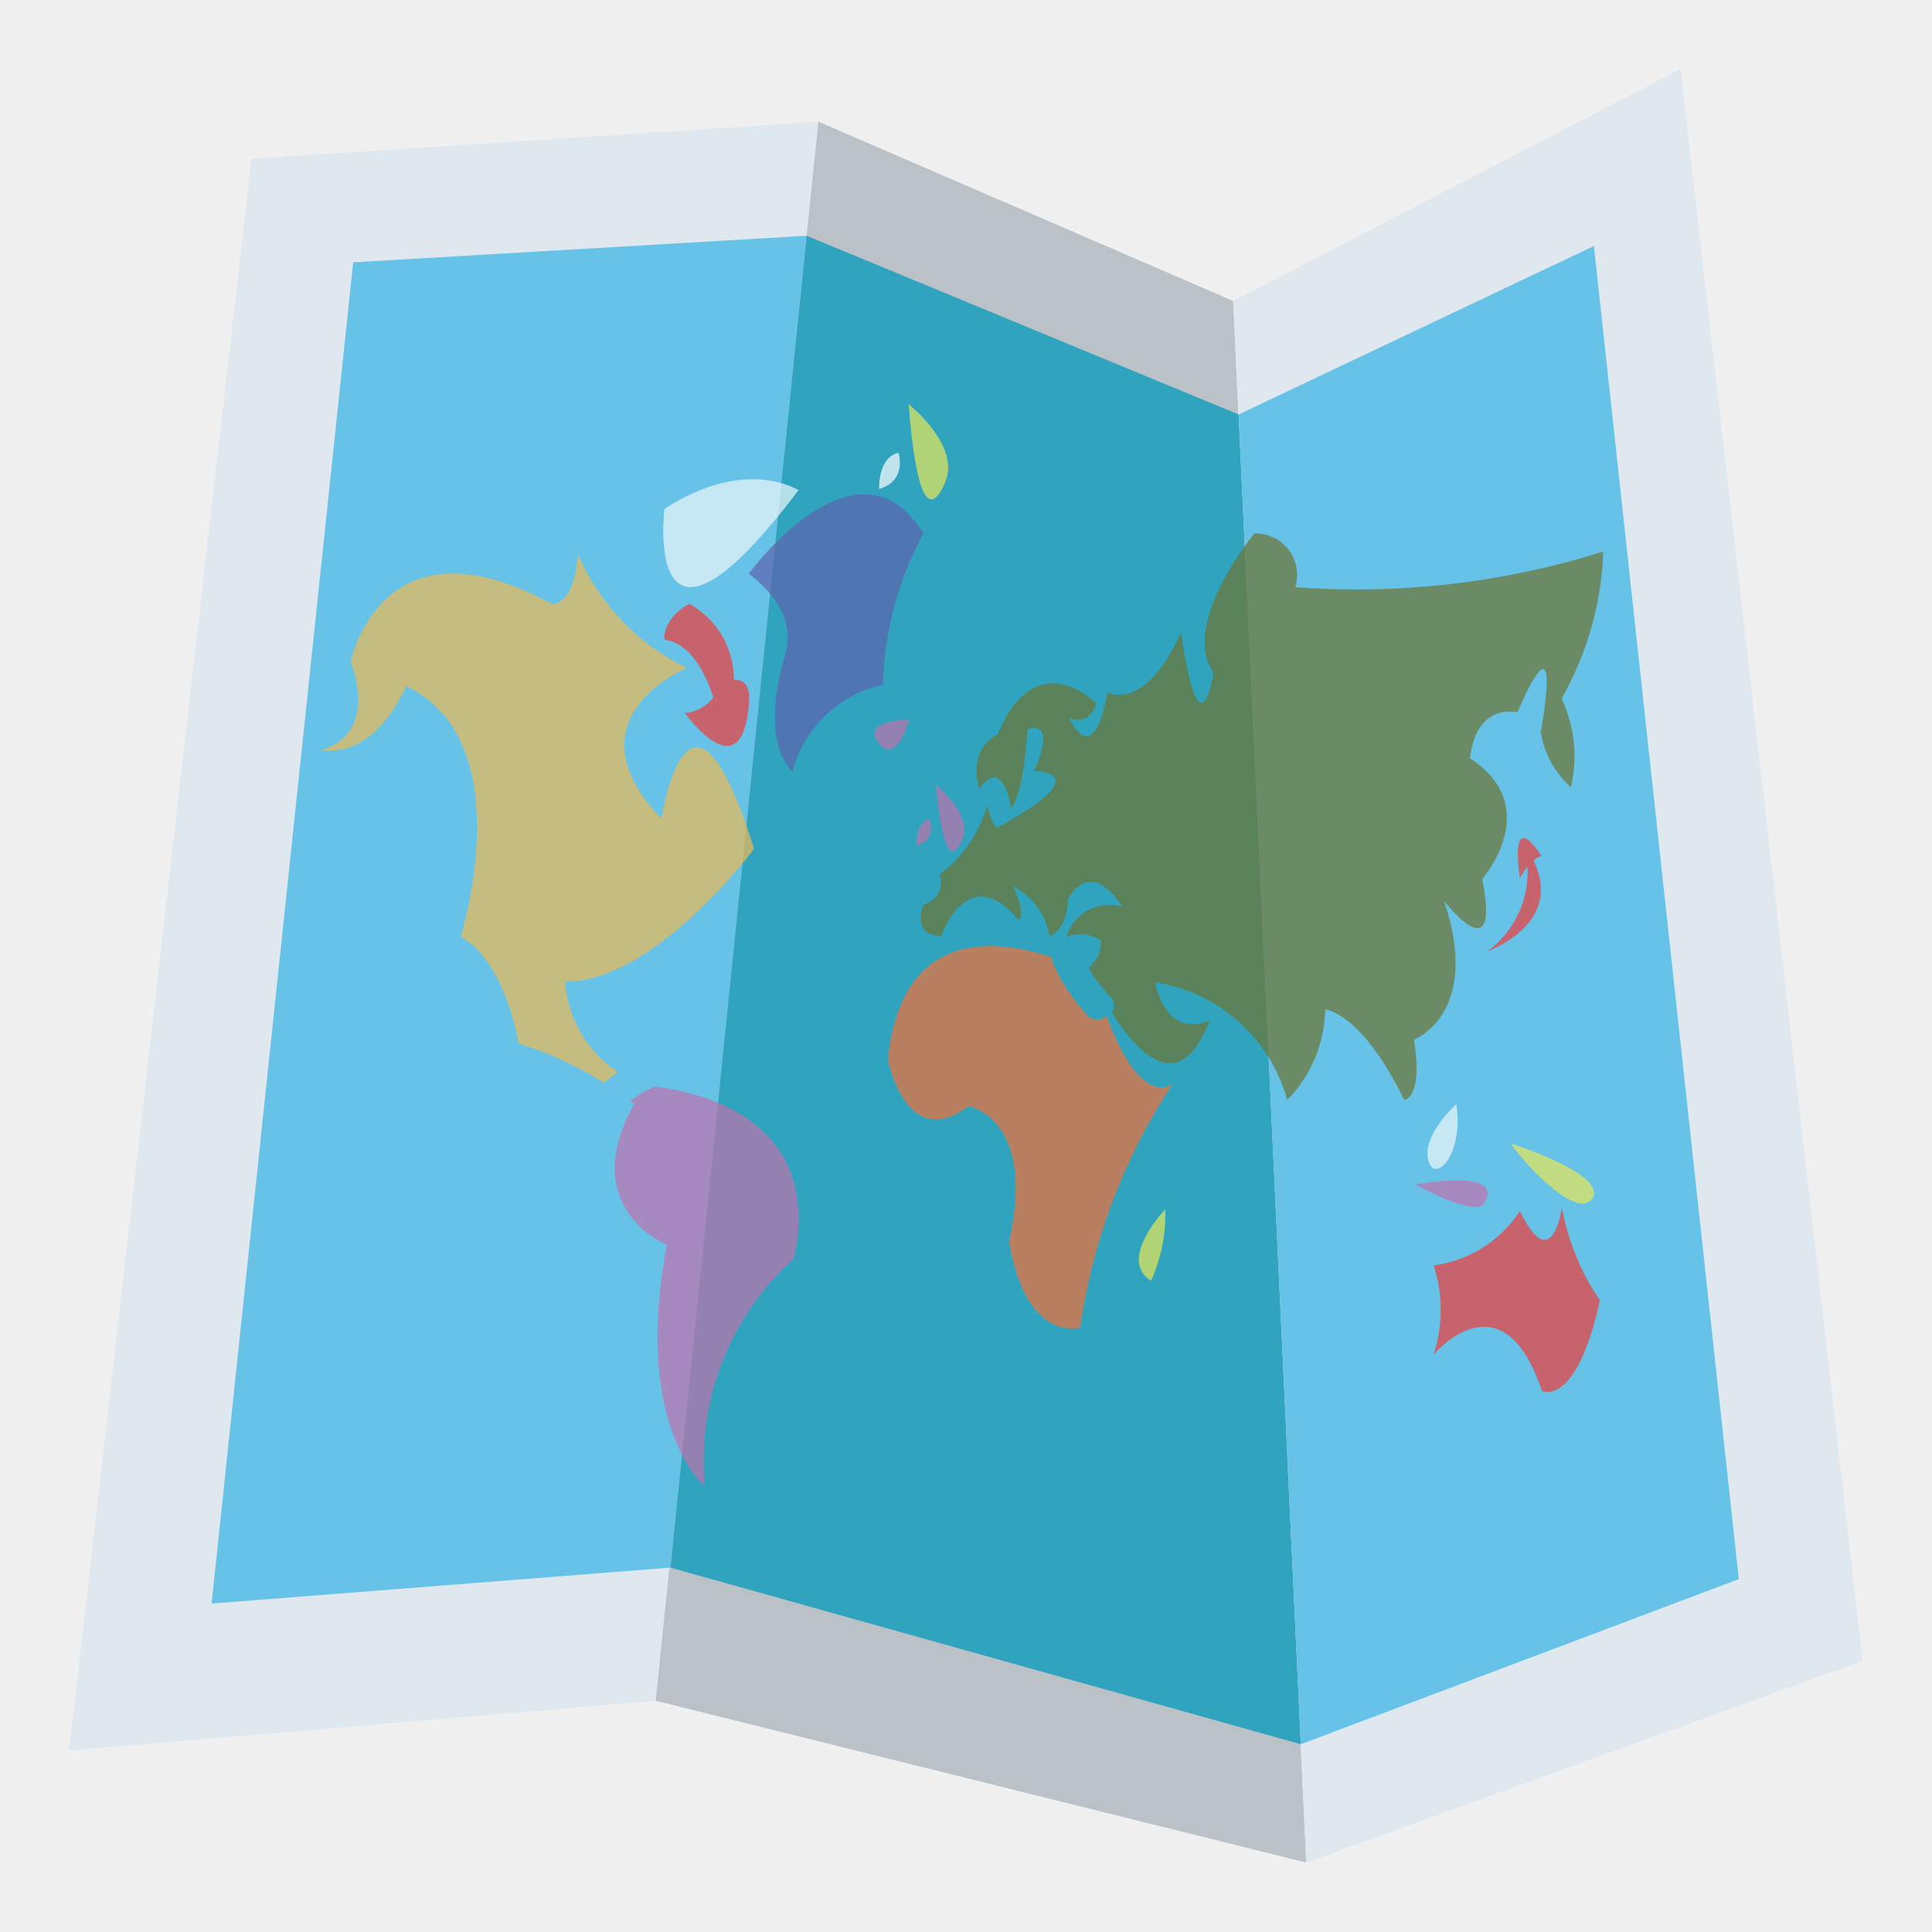
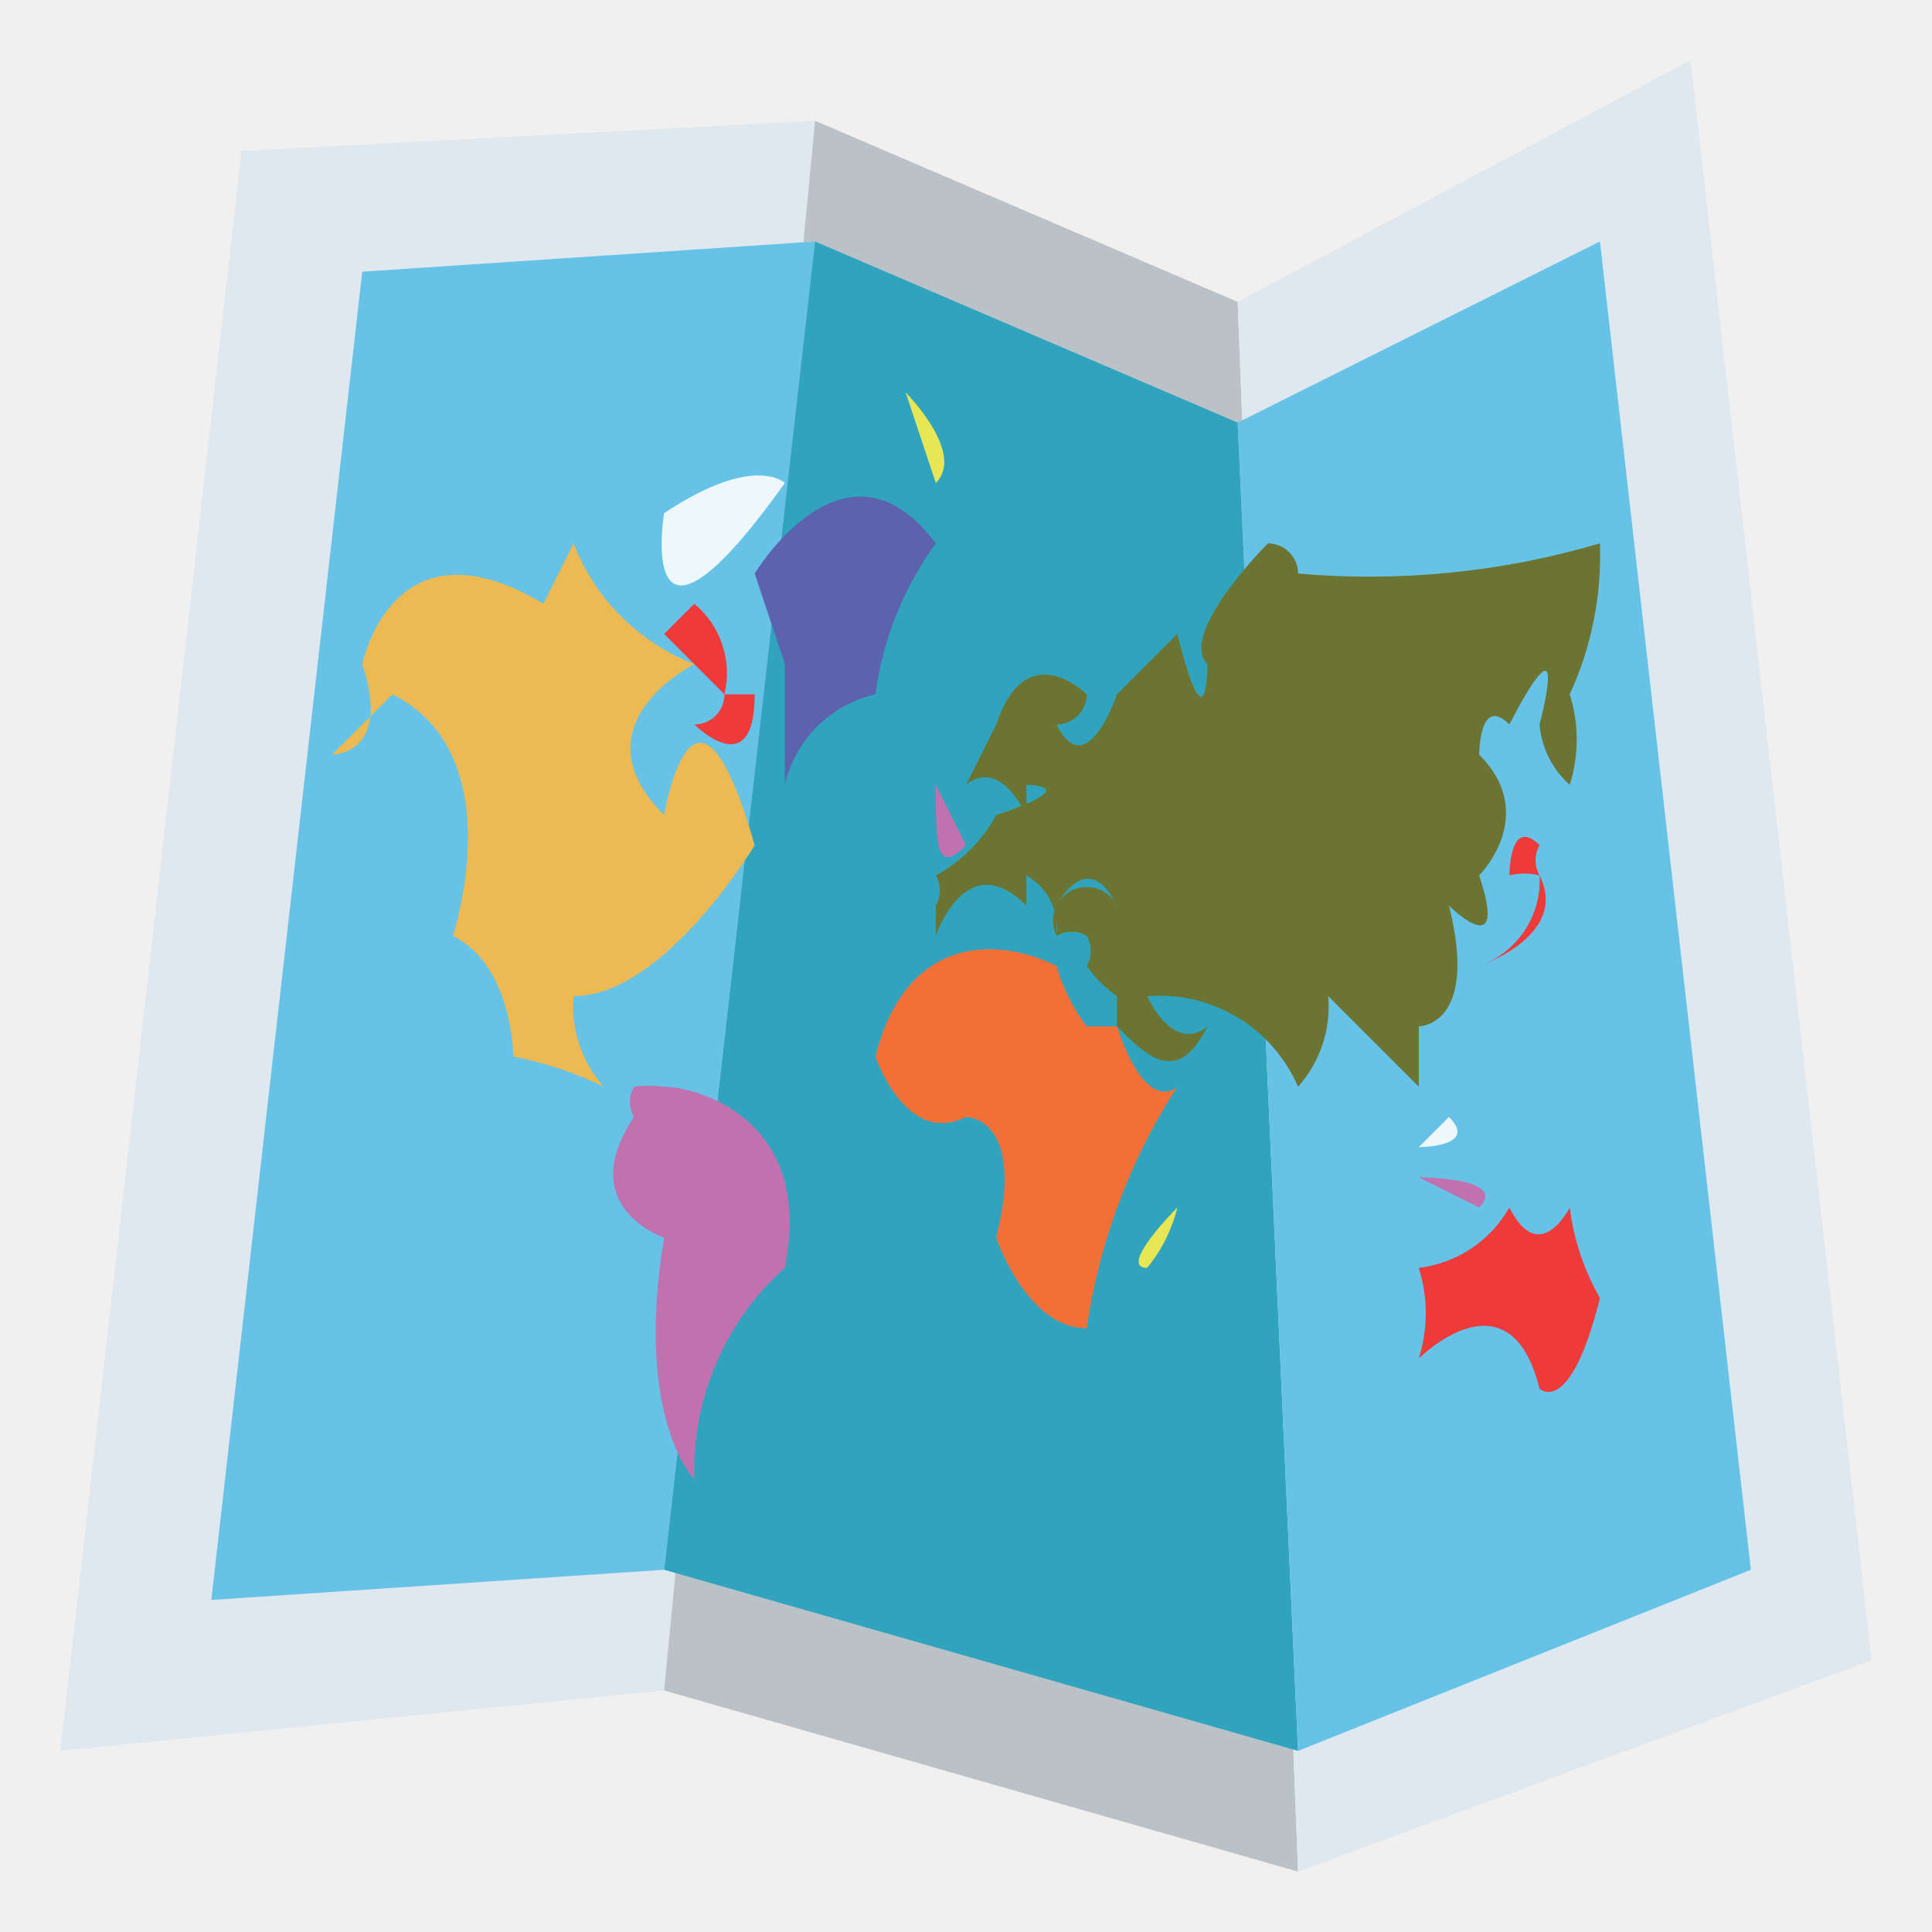
<svg xmlns="http://www.w3.org/2000/svg" id="Layer_1" data-name="Layer 1" viewBox="0 0 64 64">
  <defs>
-     <style>.cls-1{fill:#dee8ee;}.cls-2{fill:#bac2c7;}.cls-3{fill:#67c2e7;}.cls-4{fill:#30a4bf;}.cls-5{opacity:0.7;}.cls-6{fill:#c171ad;}.cls-7{fill:#ecb952;}.cls-8{fill:#eef8fb;}.cls-9{fill:#5c63ac;}.cls-10{fill:#f27037;}.cls-11{fill:#6c7431;}.cls-12{fill:#e7e755;}.cls-13{fill:#ee3a39;}.cls-14{fill:#fff;}</style>
+     <style>
+       .cls-1{fill:#dee8ee}.cls-3{fill:#67c2e7}.cls-6{fill:#c171ad}.cls-8{fill:#eef8fb}.cls-12{fill:#e7e755}.cls-13{fill:#ee3a39}
+     </style>
  </defs>
-   <polygon class="cls-1" points="21.72 56.34 2.29 57.99 8.33 5.26 27.11 4.03 21.72 56.34" />
-   <polygon class="cls-2" points="43.27 61.7 21.72 56.34 27.11 4.03 40.85 9.97 43.27 61.7" />
-   <polygon class="cls-1" points="61.7 55.02 43.27 61.7 40.85 9.97 55.67 2.29 61.7 55.02" />
-   <polygon class="cls-3" points="22.21 51.93 7.01 53.12 11.7 8.69 26.72 7.81 22.21 51.93" />
-   <polygon class="cls-4" points="43.09 57.78 22.21 51.93 26.72 7.81 41.03 13.73 43.09 57.78" />
-   <polygon class="cls-3" points="57.6 52.31 43.09 57.78 41.03 13.73 52.8 8.15 57.6 52.31" />
-   <g class="cls-5">
-     <path class="cls-6" d="M21.67,36a3.51,3.51,0,0,0-.79.47.71.71,0,0,0,.13.09c-1.93,3.47,1.08,4.68,1.08,4.68-1.15,6,1.26,8,1.26,8a9,9,0,0,1,2.95-7.55C27.31,37,23,36.13,21.67,36Z" />
-     <path class="cls-7" d="M20.48,35.52a3.9,3.9,0,0,1-1.76-3c3,0,6.26-4.4,6.26-4.4-2.17-6.94-3.07-1-3.07-1-3.19-3.32.84-5,.84-5a7.44,7.44,0,0,1-3.61-3.77c-.12,1.74-.85,1.66-.85,1.66-5.65-3.09-6.67,1.89-6.67,1.89.9,2.64-1,2.94-1,2.94,1.87.3,2.83-2.11,2.83-2.11,3.85,1.81,1.81,8.3,1.81,8.3,1.5.83,1.92,3.54,1.92,3.54A11.6,11.6,0,0,1,20,35.87,5.07,5.07,0,0,1,20.48,35.52Z" />
-     <path class="cls-8" d="M26.45,16.24s-1.73-1.14-4.44.62C22,16.86,21.28,23.08,26.45,16.24Z" />
-     <path class="cls-9" d="M30.59,17.67C28.37,14.11,24.81,19,24.81,19c1.26,1,1.43,1.92,1.19,2.72-.87,2.94.25,3.84.25,3.84a4,4,0,0,1,3-2.88A11.11,11.11,0,0,1,30.59,17.67Z" />
-     <path class="cls-10" d="M36.66,33.66a.47.47,0,0,1-.61,0A6.2,6.2,0,0,1,34.92,32a.42.42,0,0,1-.06-.28c-1.64-.57-5-1.14-5.45,3.39,0,0,.63,3.11,2.67,1.53,0,0,2.26.39,1.35,4.47,0,0,.36,3.17,2.35,2.88a19.63,19.63,0,0,1,3.07-8.09S37.82,36.82,36.66,33.66Z" />
-     <path class="cls-11" d="M53.11,18.27a27.15,27.15,0,0,1-10.2,1.18,1.38,1.38,0,0,0-1.36-1.78s-2.48,3-1.35,4.62c0,0-.45,2.95-1.08-1.35,0,0-1,2.54-2.44,2,0,0-.38,2.58-1.26.85a.62.62,0,0,0,.88-.51s-2-2-3.25,1.05c0,0-1,.37-.61,1.81,0,0,.7-1.19,1.06.62,0,0,.38-.28.54-2.6,0,0,1-.45.22,1.38,0,0,2.22,0-1.21,1.87,0,0-.19,0-.34-.73a4.55,4.55,0,0,1-1.58,2.29.77.77,0,0,1-.54,1S30.16,31,31.18,31c0,0,.88-2.52,2.55-.54,0,0,.31-.11-.18-1.1A2.23,2.23,0,0,1,34.76,31s.55-.09.63-1.22c0,0,.68-1.44,1.79.26a1.47,1.47,0,0,0-1.85,1,1.17,1.17,0,0,1,1.13.11,1,1,0,0,1-.4.9,3.87,3.87,0,0,0,.69.93.42.42,0,0,1,.08.56c.78,1.25,2.23,2.92,3.24.26,0,0-1.35.72-1.81-1.26a5.38,5.38,0,0,1,4.38,3.9,4.4,4.4,0,0,0,1.26-3s1.18.06,2.62,3c0,0,.63-.06.32-2,0,0,2.25-.85,1-4.59,0,0,1.89,2.44,1.26-.73,0,0,2.08-2.38-.4-4,0,0,.08-1.75,1.57-1.53,0,0,1.49-3.62.77.68a3.14,3.14,0,0,0,1,1.81,4.53,4.53,0,0,0-.31-2.94A10.53,10.53,0,0,0,53.11,18.27Z" />
-     <path class="cls-6" d="M31.87,27.83C32.26,27,31,26,31,26,31.2,28.06,31.49,28.68,31.87,27.83Z" />
-     <path class="cls-6" d="M30.36,28s.63-.09.45-.84C30.81,27.11,30.36,27.15,30.36,28Z" />
-     <path class="cls-6" d="M30.11,23.84s-1.6,0-1,.77S30.11,23.84,30.11,23.84Z" />
-     <path class="cls-12" d="M38.13,42.43a5.33,5.33,0,0,0,.47-2.37S37,41.72,38.13,42.43Z" />
-     <path class="cls-8" d="M48.24,36.58s-1.13,1-.93,1.84S48.51,38.25,48.24,36.58Z" />
-     <path class="cls-12" d="M52.75,39.69c.5-.81-2.71-1.81-2.71-1.81C50.67,38.76,52.3,40.42,52.75,39.69Z" />
-     <path class="cls-6" d="M49.16,39.87c.76-1.21-2.28-.63-2.28-.63S48.87,40.34,49.16,39.87Z" />
-     <path class="cls-13" d="M50.35,40.12a4.07,4.07,0,0,1-2.86,1.8,4.73,4.73,0,0,1,0,2.95s2.28-2.72,3.59,1.21c0,0,1.13.57,1.92-3A8,8,0,0,1,51.74,40S51.42,42.33,50.35,40.12Z" />
-     <path class="cls-13" d="M49.28,31.51s2.55-.9,1.52-3a.87.87,0,0,1,.26-.16c-1.11-1.67-.71.74-.71.74a1.67,1.67,0,0,1,.25-.38A3.26,3.26,0,0,1,49.28,31.51Z" />
-     <path class="cls-13" d="M22.69,23.62s1.88,2.65,2.12-.31c.06-.67-.22-.8-.5-.79A2.85,2.85,0,0,0,22.83,20c-.91.51-.82,1.19-.82,1.19.82.11,1.32,1,1.62,1.91A1.29,1.29,0,0,1,22.69,23.62Z" />
-     <path class="cls-12" d="M31.3,16c.56-1.22-1.2-2.61-1.2-2.61C30.33,16.34,30.75,17.24,31.3,16Z" />
-     <path class="cls-14" d="M29.77,15s-.65.06-.65,1.2C29.12,16.18,30,16.05,29.77,15Z" />
-   </g>
+   <path class="cls-1" d="M22 56L2 58 8 5l19-1-5 52z" />
+   <path fill="#bac2c7" d="M43 62l-21-6 5-52 14 6 2 52z" />
+   <path class="cls-1" d="M62 55l-19 7-2-52 15-8 6 53z" />
+   <path class="cls-3" d="M22 52L7 53l5-44 15-1-5 44z" />
+   <path fill="#30a4bf" d="M43 58l-21-6 5-44 14 6 2 44z" />
+   <path class="cls-3" d="M58 52l-15 6-2-44 12-6 5 44z" />
+   <path class="cls-6" d="M22 36a4 4 0 0 0-1 0 1 1 0 0 0 0 1c-2 3 1 4 1 4-1 6 1 8 1 8a9 9 0 0 1 3-7c1-5-3-6-4-6z" />
+   <path d="M20 36a4 4 0 0 1-1-3c3 0 6-5 6-5-2-7-3-1-3-1-3-3 1-5 1-5a7 7 0 0 1-4-4l-1 2c-5-3-6 2-6 2 1 3-1 3-1 3l2-2c4 2 2 8 2 8 2 1 2 4 2 4a12 12 0 0 1 3 1z" fill="#ecb952" />
+   <path class="cls-8" d="M26 16s-1-1-4 1c0 0-1 6 4-1z" />
+   <path d="M31 18c-3-4-6 1-6 1l1 3v4a4 4 0 0 1 3-3 11 11 0 0 1 2-5z" fill="#5c63ac" />
+   <path d="M37 34h-1a6 6 0 0 1-1-2c-2-1-5-1-6 3 0 0 1 3 3 2 0 0 2 0 1 4 0 0 1 3 3 3a20 20 0 0 1 3-8s-1 1-2-2z" fill="#f27037" />
+   <path d="M53 18a27 27 0 0 1-10 1 1 1 0 0 0-1-1s-3 3-2 4c0 0 0 3-1-1l-2 2s-1 3-2 1a1 1 0 0 0 1-1s-2-2-3 1l-1 2s1-1 2 1v-3 2s2 0-1 1a5 5 0 0 1-2 2 1 1 0 0 1 0 1v1s1-3 3-1v-1a2 2 0 0 1 1 2v-1s1-2 2 0a1 1 0 0 0-2 1 1 1 0 0 1 1 0 1 1 0 0 1 0 1 4 4 0 0 0 1 1v1c1 1 2 2 3 0 0 0-1 1-2-1a5 5 0 0 1 5 3 4 4 0 0 0 1-3l3 3v-2s2 0 1-4c0 0 2 2 1-1 0 0 2-2 0-4 0 0 0-2 1-1 0 0 2-4 1 0a3 3 0 0 0 1 2 5 5 0 0 0 0-3 11 11 0 0 0 1-5z" fill="#6c7431" />
+   <path class="cls-6" d="M32 28l-1-2c0 2 0 3 1 2zM30 28l1-1-1 1zM30 24l-1 1 1-1z" />
+   <path class="cls-12" d="M38 42a5 5 0 0 0 1-2s-2 2-1 2z" />
+   <path class="cls-8" d="M48 37l-1 1s2 0 1-1z" />
+   <path class="cls-12" d="M53 40l-3-2 3 2z" />
+   <path class="cls-6" d="M49 40c1-1-2-1-2-1l2 1z" />
+   <path class="cls-13" d="M50 40a4 4 0 0 1-3 2 5 5 0 0 1 0 3s3-3 4 1c0 0 1 1 2-3a8 8 0 0 1-1-3s-1 2-2 0zM49 32s3-1 2-3a1 1 0 0 1 0-1c-1-1-1 1-1 1a2 2 0 0 1 1 0 3 3 0 0 1-2 3zM23 24s2 2 2-1h-1a3 3 0 0 0-1-3l-1 1 2 2a1 1 0 0 1-1 1z" />
+   <path class="cls-12" d="M31 16c1-1-1-3-1-3l1 3z" />
+   <path d="M30 15l-1 1 1-1z" fill="#fff" />
</svg>
